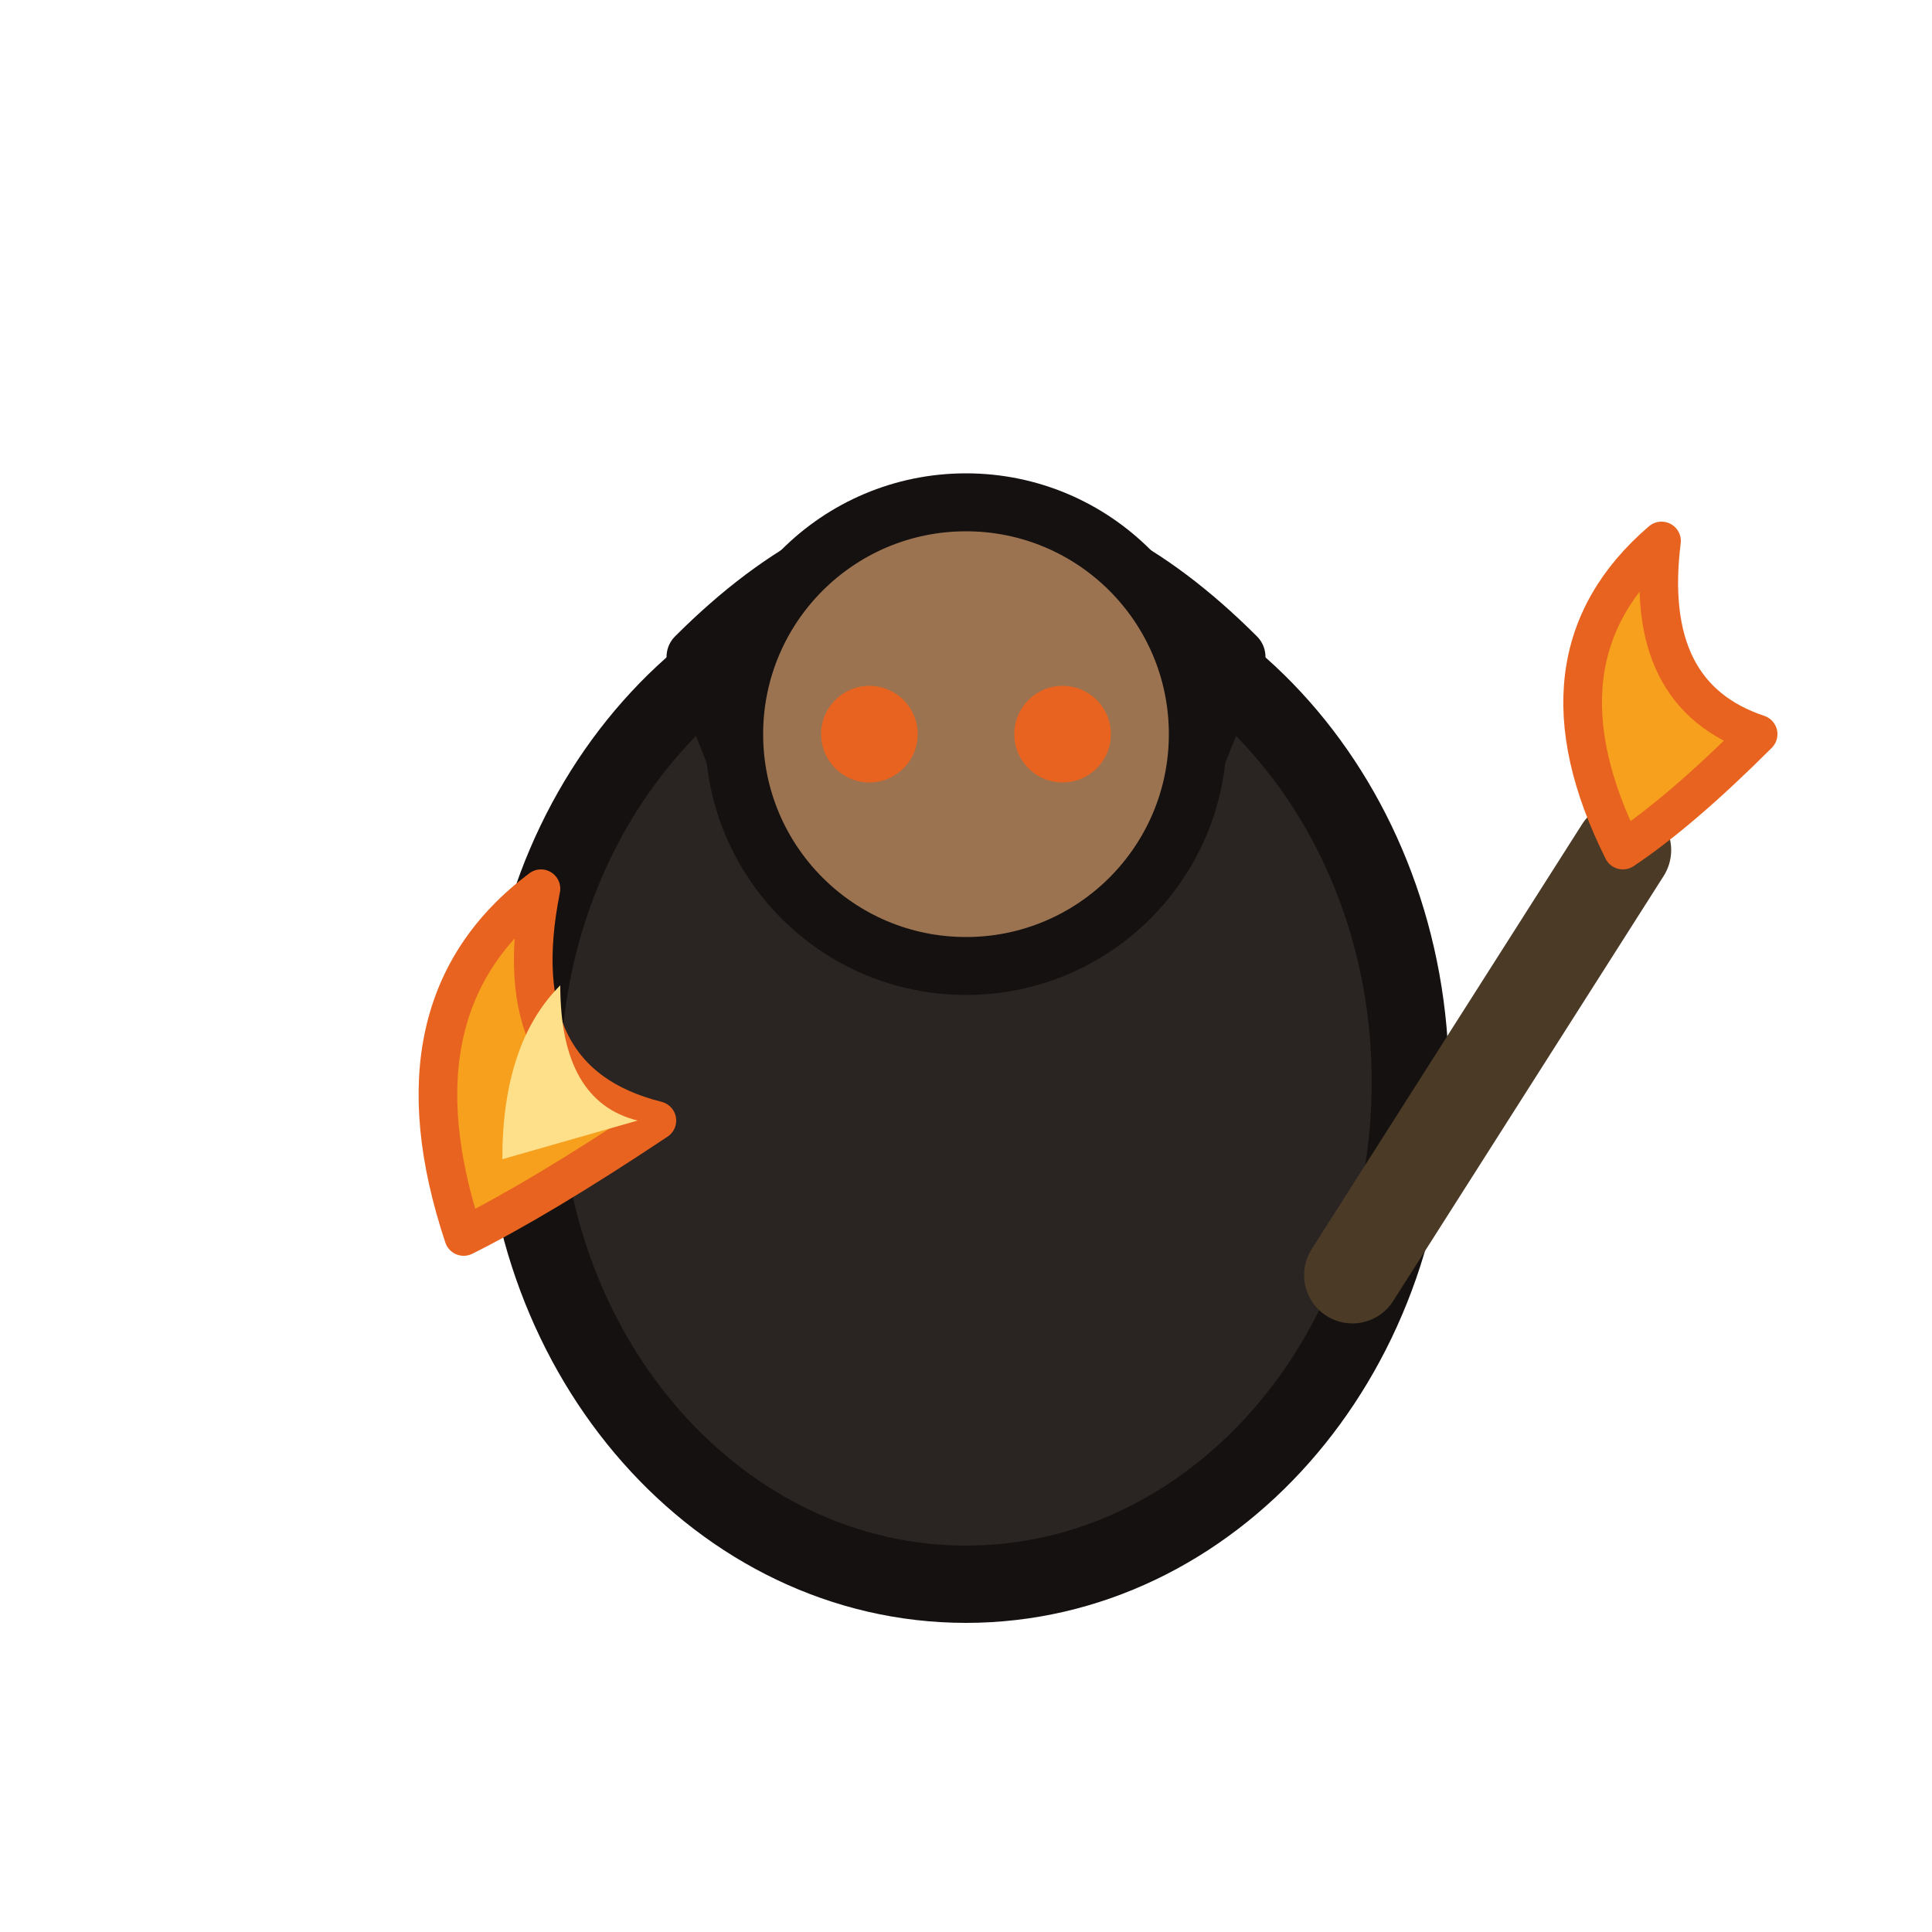
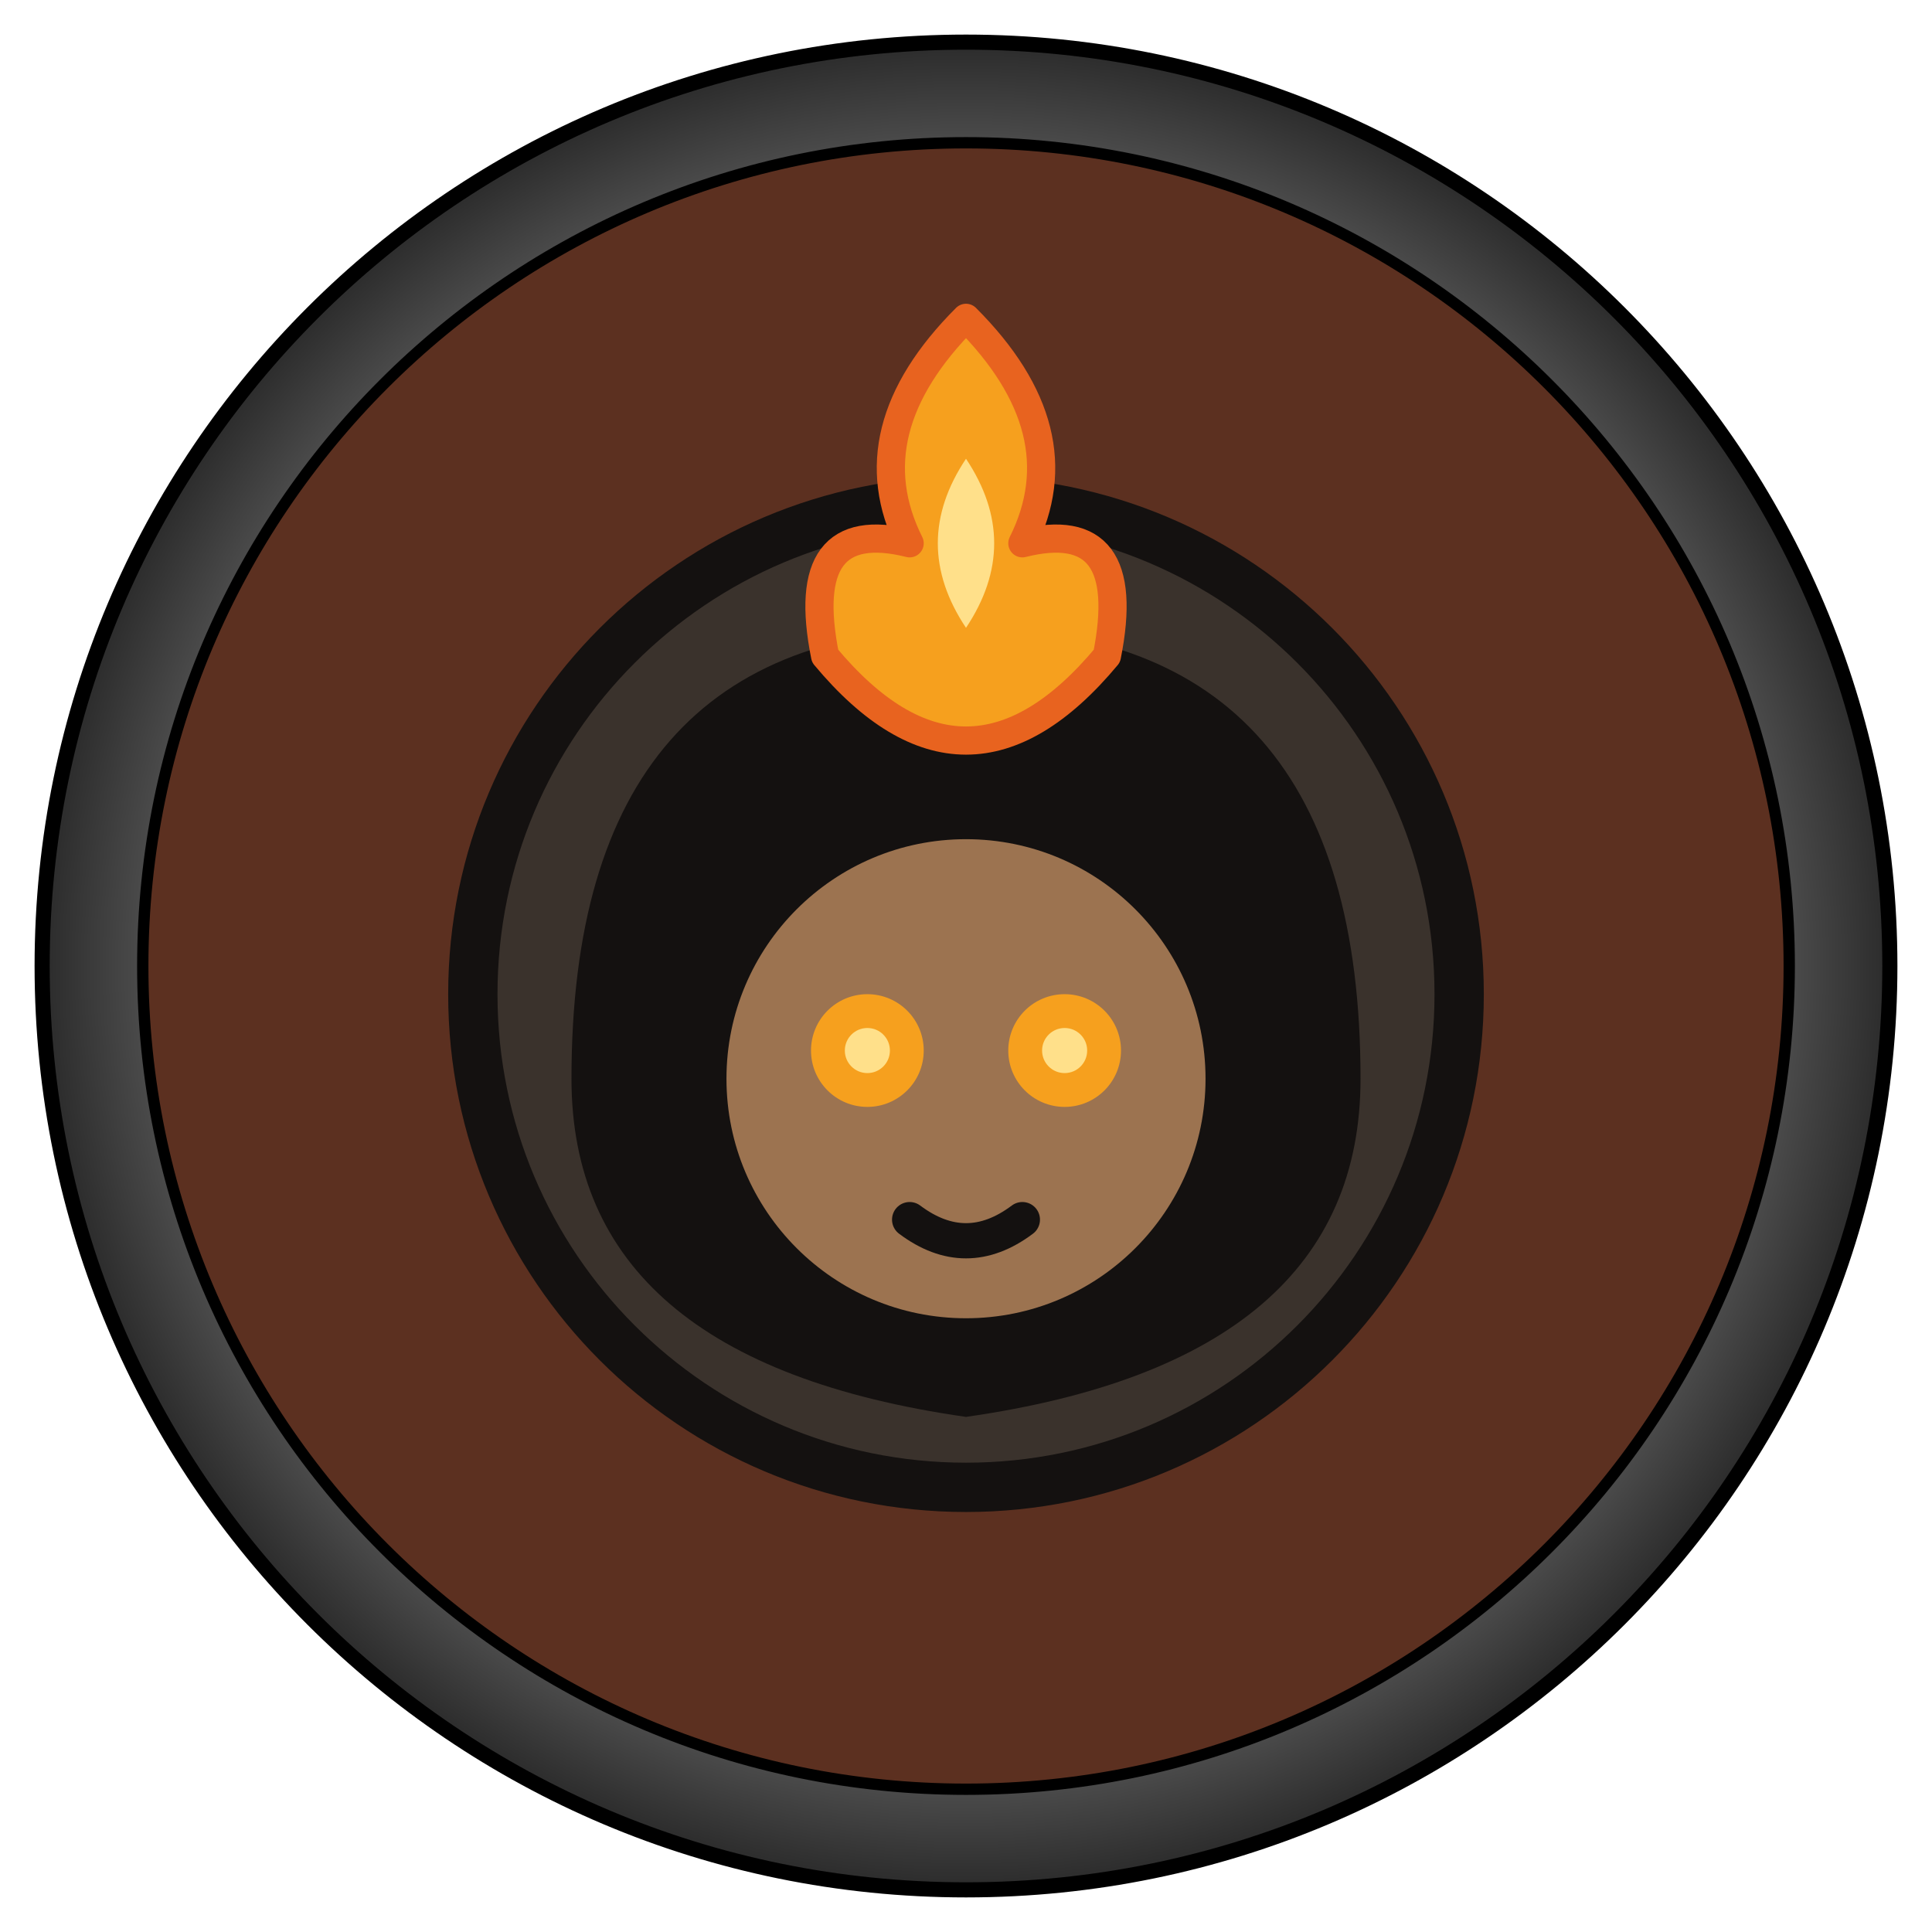
- <svg xmlns="http://www.w3.org/2000/svg" width="100%" height="100%" viewBox="0 0 100 100">
-   <ellipse cx="50" cy="56" rx="23" ry="26" fill="#2a2522" stroke="#141110" stroke-width="4" />
-   <path d="M 36 34 Q 50 20 64 34 L 60 44 Q 50 36 40 44 Z" fill="#3a322c" stroke="#141110" stroke-width="3" stroke-linejoin="round" />
-   <circle cx="50" cy="38" r="12" fill="#9c7350" stroke="#141110" stroke-width="3" />
-   <circle cx="45" cy="38" r="2.5" fill="#e8631f" />
-   <circle cx="55" cy="38" r="2.5" fill="#e8631f" />
-   <path d="M 24 64 q -4 -12 4 -18 q -2 10 6 12 q -6 4 -10 6 Z" fill="#f6a01e" stroke="#e8631f" stroke-width="2" stroke-linejoin="round" />
-   <path d="M 26 60 q 0 -6 3 -9 q 0 6 4 7 Z" fill="#ffe08a" />
-   <path d="M 70 66 L 84 44" stroke="#4a3a26" stroke-width="5" stroke-linecap="round" />
-   <path d="M 84 44 q -5 -10 2 -16 q -1 8 5 10 q -4 4 -7 6 Z" fill="#f6a01e" stroke="#e8631f" stroke-width="2" stroke-linejoin="round" />
+ <svg xmlns="http://www.w3.org/2000/svg" width="100%" height="100%" viewBox="0 0 512 512" version="1.1" xml:space="preserve" style="fill-rule:evenodd;clip-rule:evenodd;stroke-linecap:round;stroke-linejoin:round;stroke-miterlimit:1.5;">
+   <g transform="matrix(1.164025,0,0,1.164025,-57.51083,-54.01875)">
+     <circle cx="269.333" cy="266.333" r="210.333" style="fill:url(#_Radial1);stroke:black;stroke-width:3.44px;" />
+   </g>
+   <g transform="matrix(1.037243,0,0,1.037243,-23.36399,-20.25227)">
+     <circle cx="269.333" cy="266.333" r="210.333" style="fill:rgb(92,48,32);" />
+     <clipPath id="_clip2">
+       <circle cx="269.333" cy="266.333" r="210.333" />
+     </clipPath>
+     <g clip-path="url(#_clip2)">
+       <g transform="matrix(3.6,0,0,3.6,269.3333,266.3333)">
+         <g transform="matrix(1,0,0,1,-50,-50)">
+           <circle cx="50" cy="52" r="35" fill="#3a322c" stroke="#141110" stroke-width="3.5" />
+           <path d="M 22 58 Q 22 26 50 26 Q 78 26 78 58 Q 78 78 50 82 Q 22 78 22 58 Z" fill="#141110" />
+           <circle cx="50" cy="58" r="17" fill="#9c7350" />
+           <circle cx="43" cy="56" r="4" fill="#f6a01e" />
+           <circle cx="57" cy="56" r="4" fill="#f6a01e" />
+           <circle cx="43" cy="56" r="1.6" fill="#ffe08a" />
+           <circle cx="57" cy="56" r="1.6" fill="#ffe08a" />
+           <path d="M 46 68 Q 50 71 54 68" fill="none" stroke="#141110" stroke-width="2.5" stroke-linecap="round" />
+           <path d="M 50 4 Q 58 12 54 20 Q 62 18 60 28 Q 55 34 50 34 Q 45 34 40 28 Q 38 18 46 20 Q 42 12 50 4 Z" fill="#f6a01e" stroke="#e8631f" stroke-width="2" stroke-linejoin="round" />
+           <path d="M 50 14 Q 54 20 50 26 Q 46 20 50 14 Z" fill="#ffe08a" />
+         </g>
+       </g>
+     </g>
+     <circle cx="269.333" cy="266.333" r="210.333" style="fill:none;stroke:black;stroke-width:2.89px;" />
+   </g>
+   <defs>
+     <radialGradient id="_Radial1" cx="0" cy="0" r="1" gradientUnits="userSpaceOnUse" gradientTransform="matrix(0,210.3333,-210.3333,0,269.3333,266.3333)">
+       <stop offset="0" style="stop-color:white;stop-opacity:1" />
+       <stop offset="0.48" style="stop-color:rgb(198,198,198);stop-opacity:1" />
+       <stop offset="1" style="stop-color:rgb(44,44,44);stop-opacity:1" />
+     </radialGradient>
+   </defs>
</svg>
